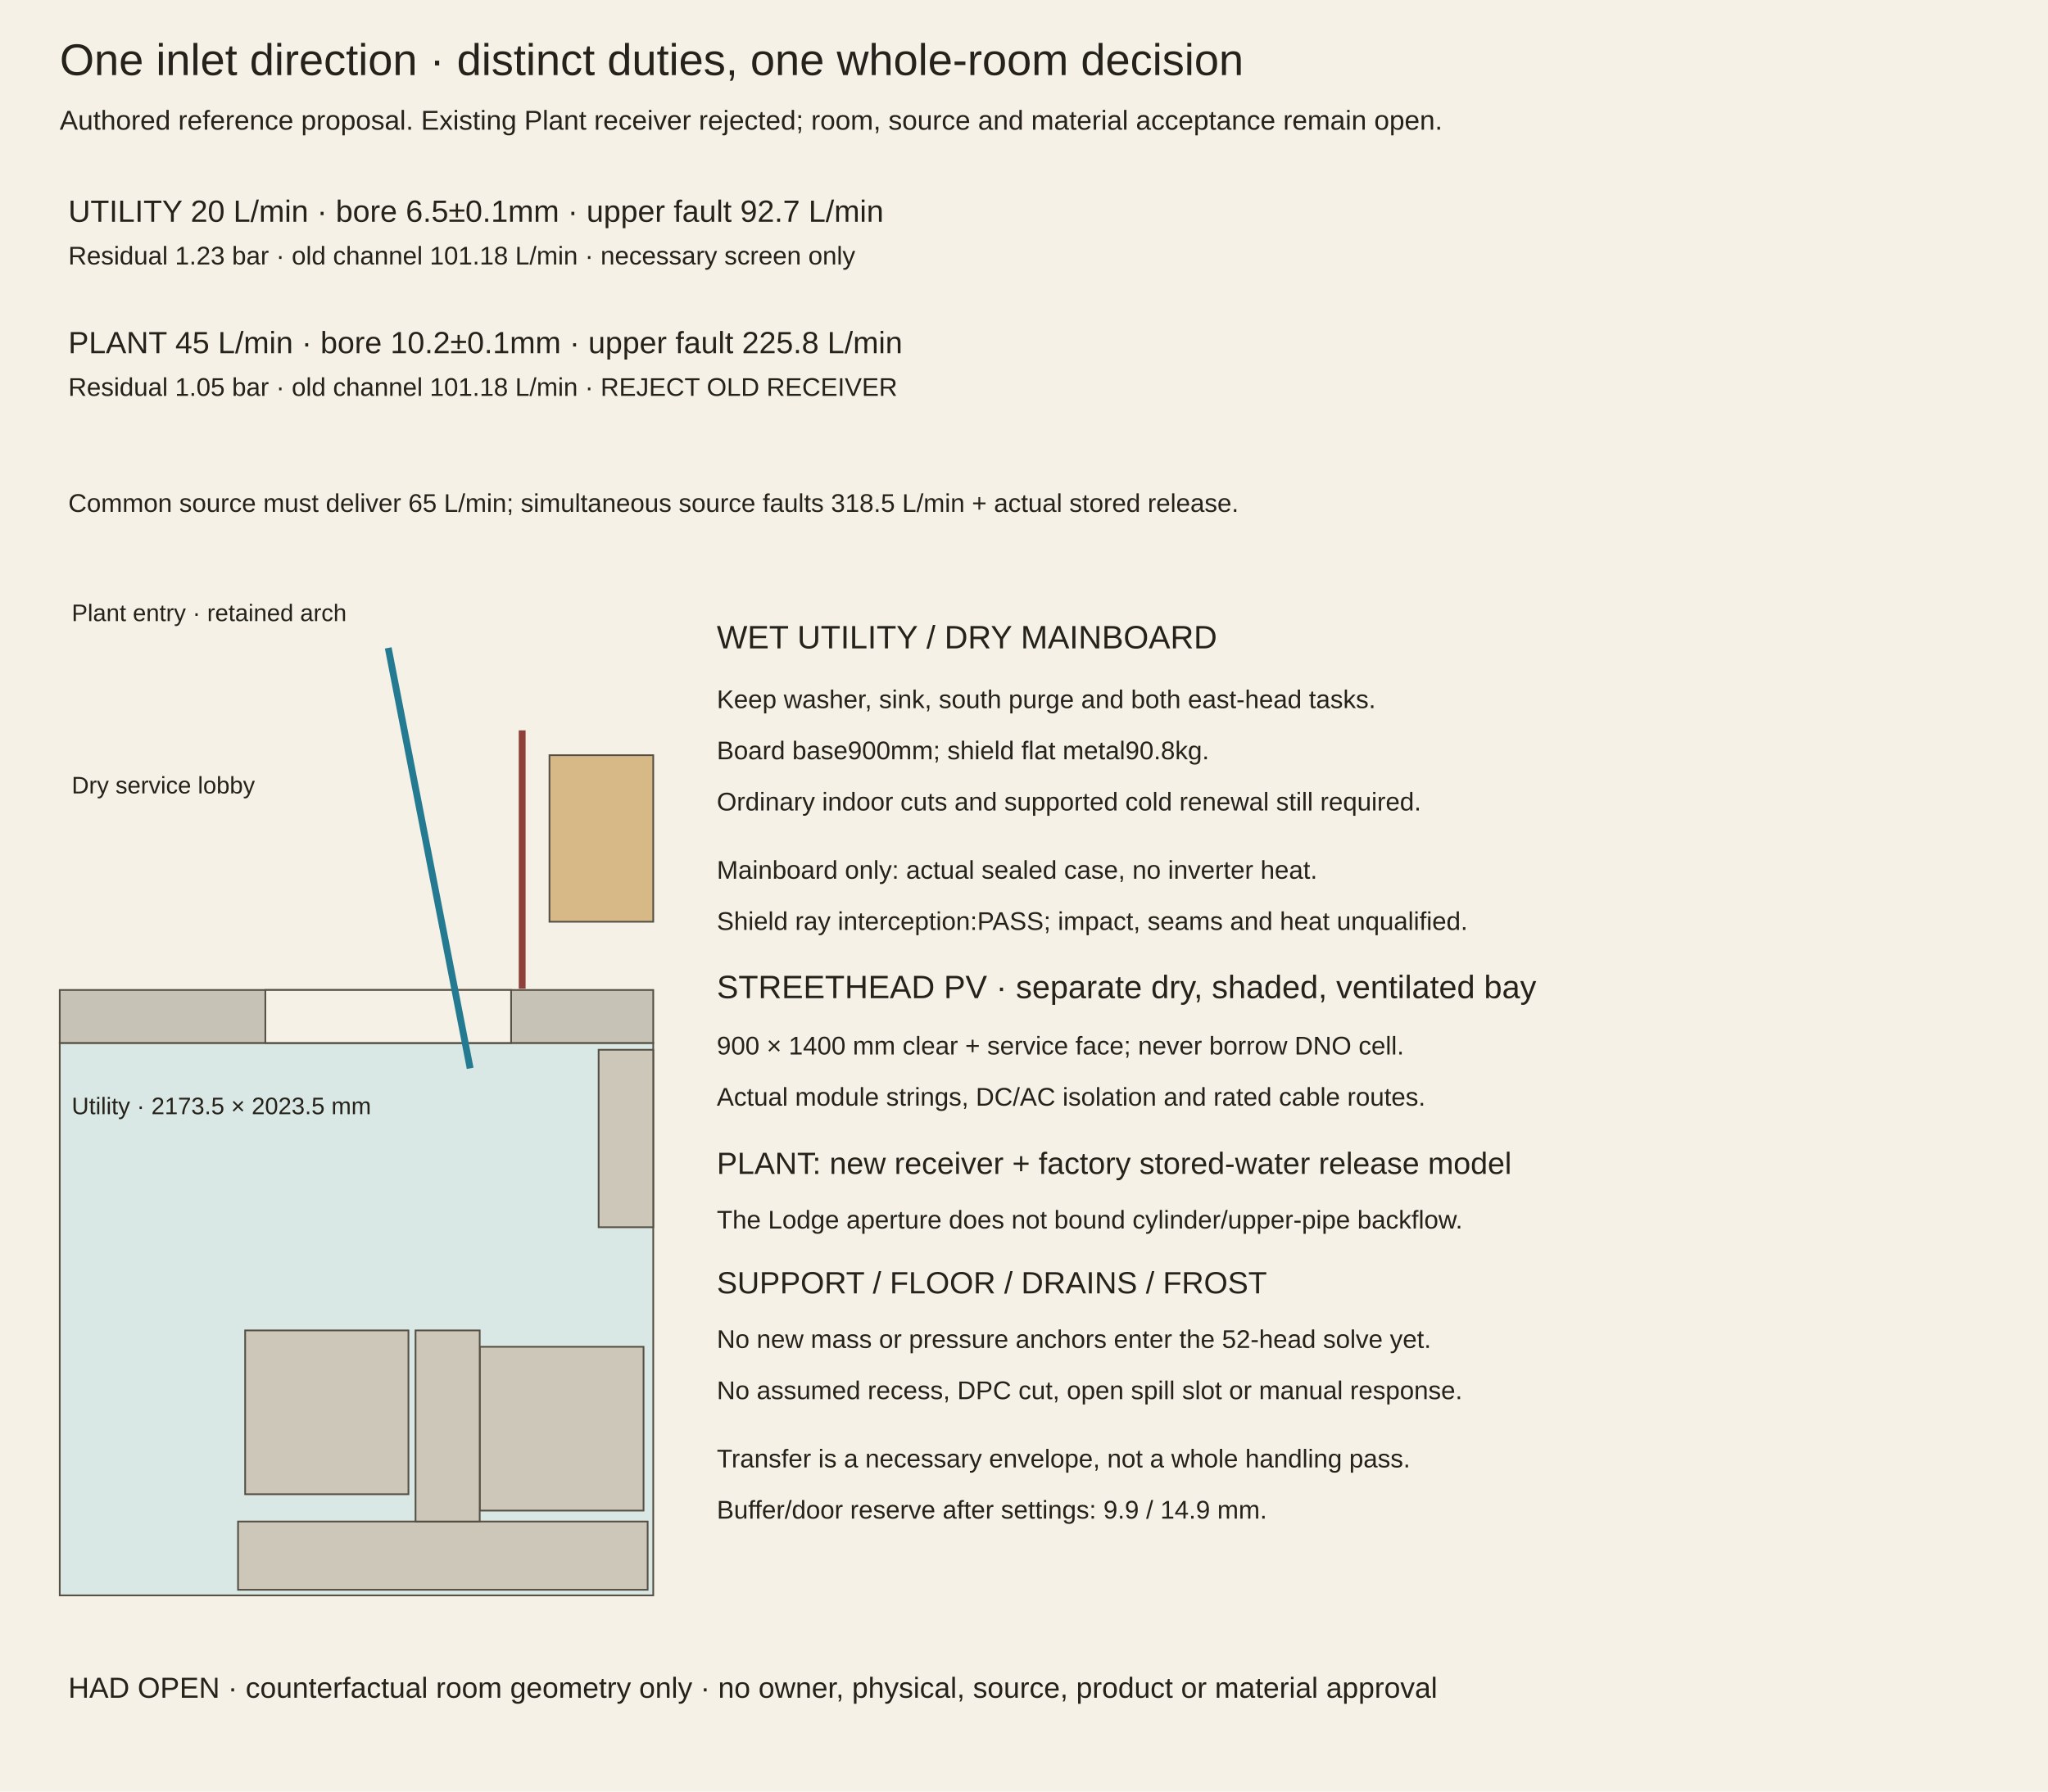
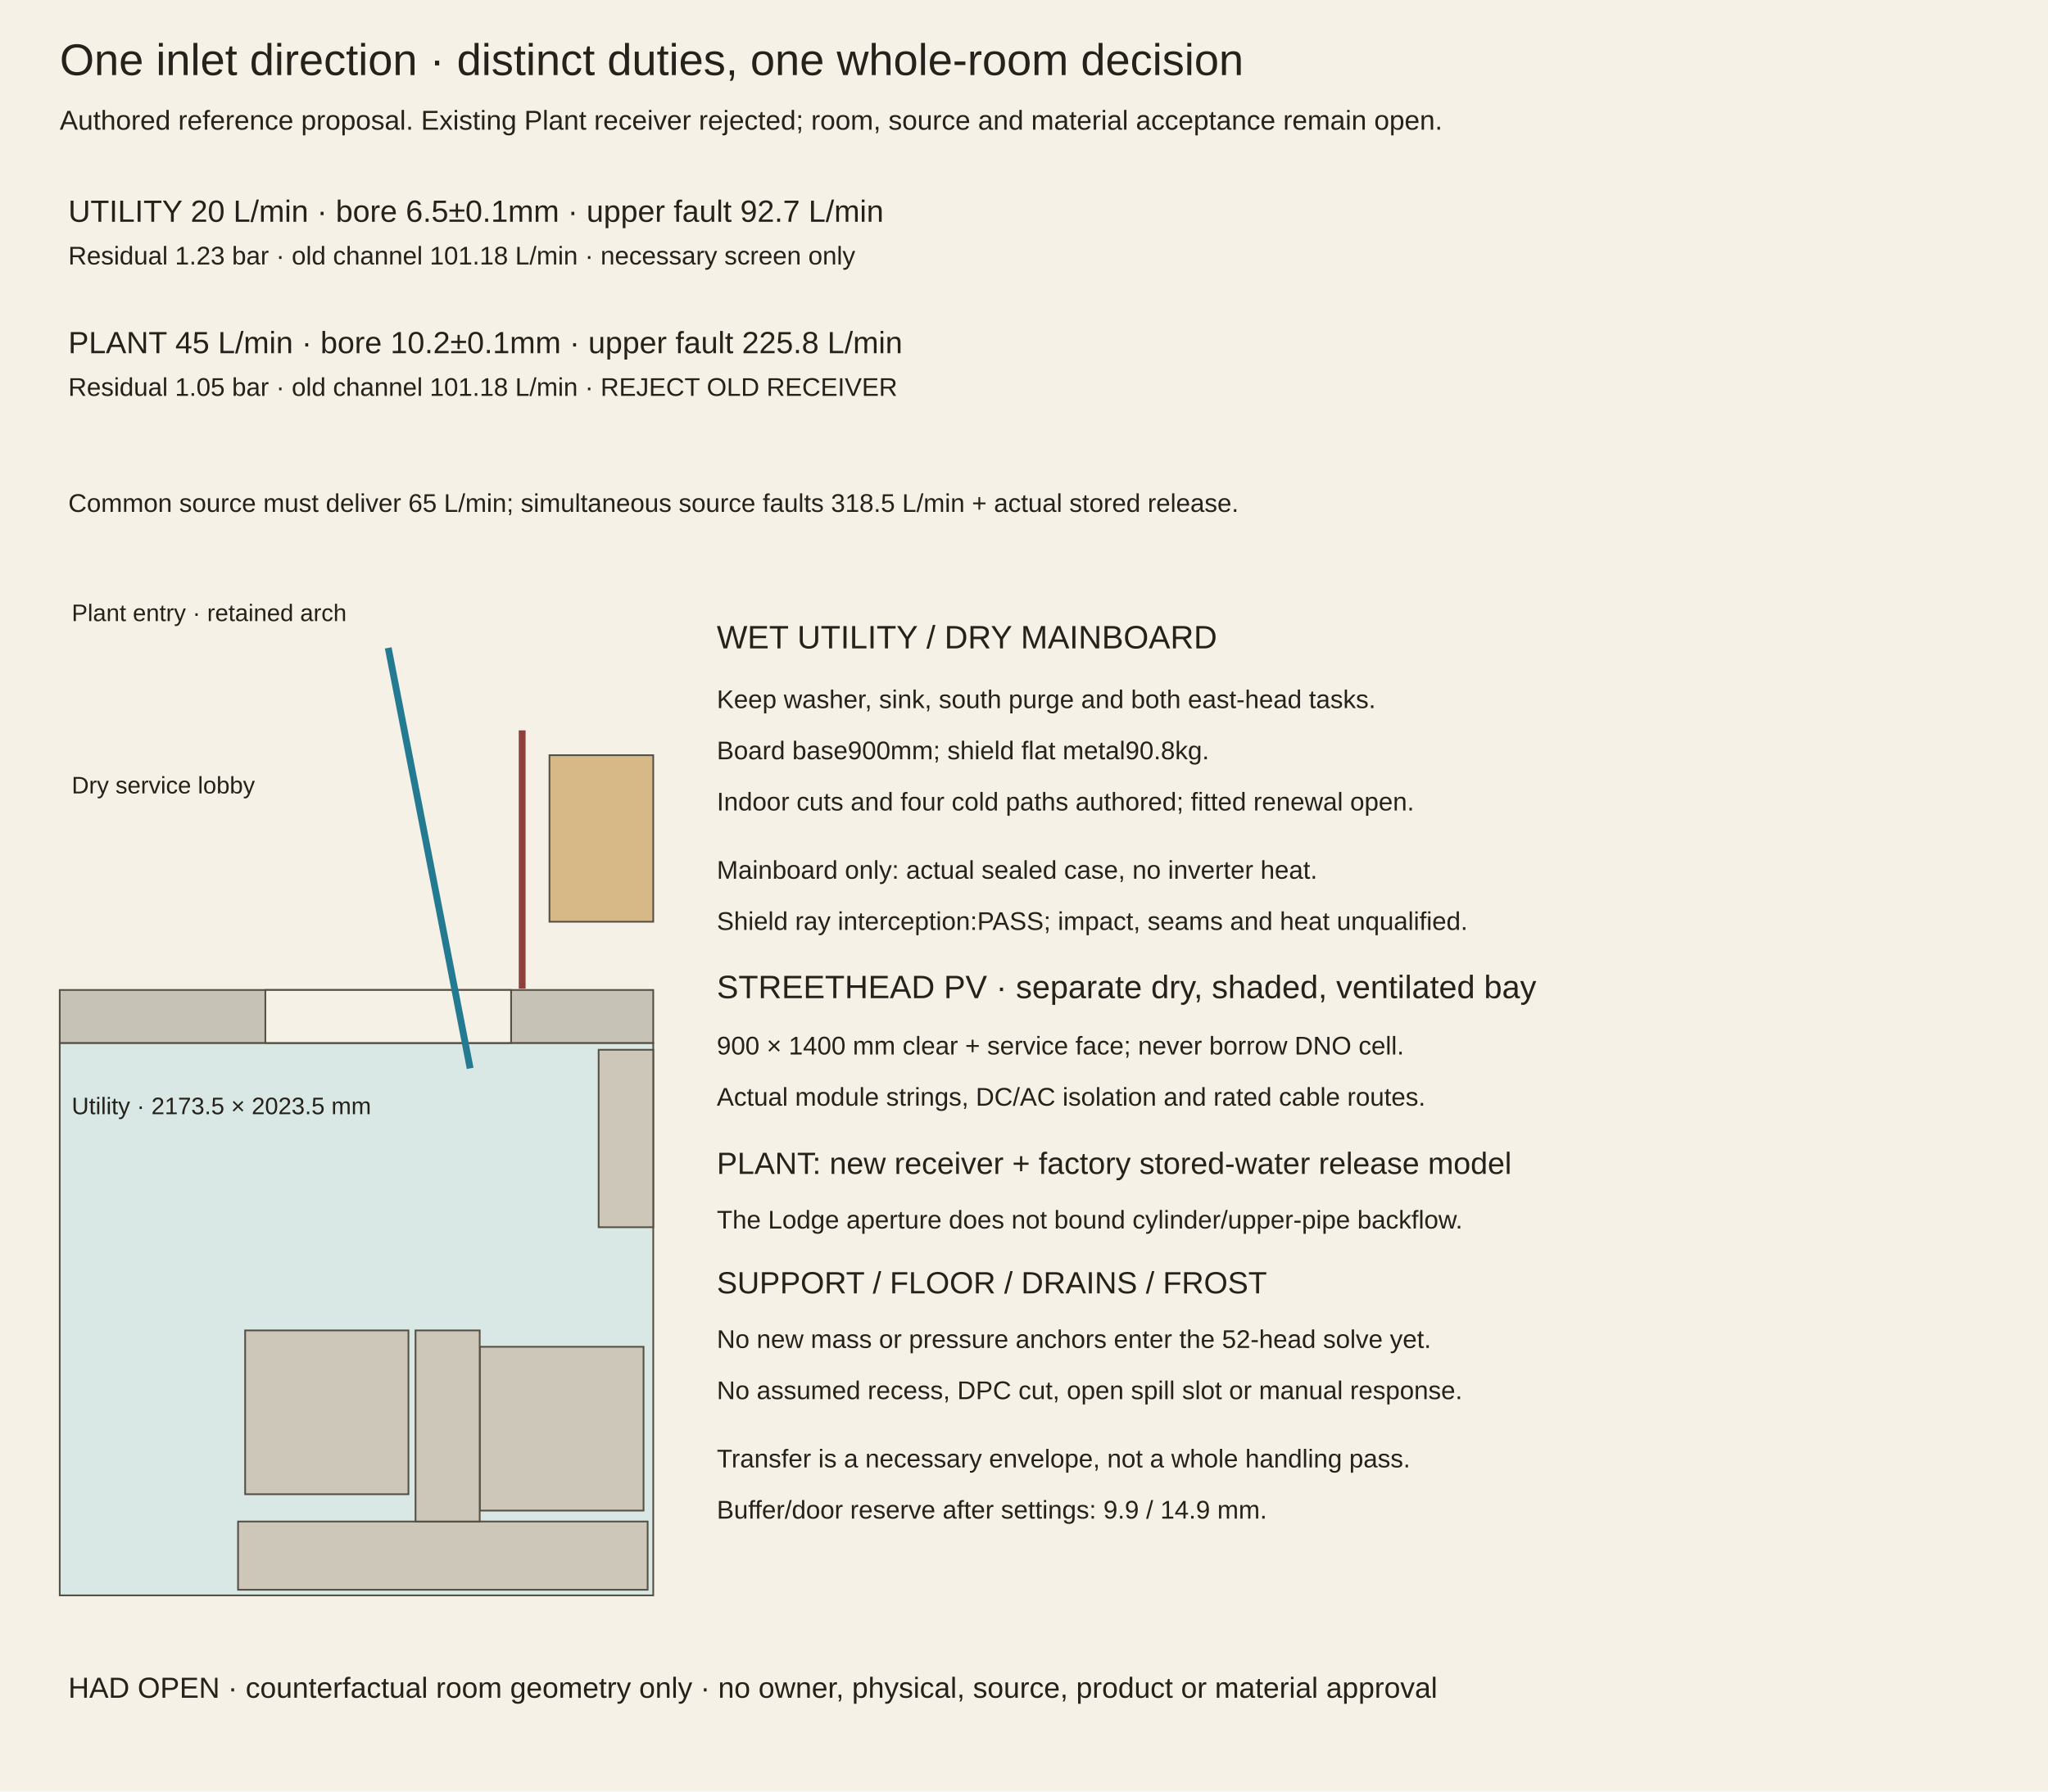
<svg xmlns="http://www.w3.org/2000/svg" width="1200" height="1050" viewBox="0 0 1200 1050">
  <rect width="1200" height="1050" fill="#f5f1e6" />
  <g font-family="Arial,sans-serif" fill="#25221c">
    <text x="35" y="44" font-size="26">One inlet direction · distinct duties, one whole-room decision</text>
    <text x="35" y="76" font-size="16">Authored reference proposal. Existing Plant receiver rejected; room, source and material acceptance remain open.</text>
    <text x="40" y="130" font-size="18">UTILITY 20 L/min · bore 6.5±0.1mm · upper fault 92.7 L/min</text>
    <text x="40" y="155" font-size="15">Residual 1.23 bar · old channel 101.18 L/min · necessary screen only</text>
    <text x="40" y="207" font-size="18">PLANT 45 L/min · bore 10.2±0.1mm · upper fault 225.8 L/min</text>
    <text x="40" y="232" font-size="15">Residual 1.05 bar · old channel 101.18 L/min · REJECT OLD RECEIVER</text>
    <text x="40" y="300" font-size="15">Common source must deliver 65 L/min; simultaneous source faults 318.5 L/min + actual stored release.</text>
    <rect x="35" y="611.24" width="347.76" height="323.76" fill="#dae8e5" stroke="#554f43" />
    <rect x="35" y="580.2" width="347.76" height="31.04" fill="#c6c2b5" stroke="#554f43" />
    <rect x="155.48" y="580.2" width="144" height="31.04" fill="#f5f1e6" stroke="#554f43" />
    <text x="42" y="653" font-size="14">Utility · 2173.5 × 2023.5 mm</text>
    <text x="42" y="364" font-size="14">Plant entry · retained arch</text>
    <text x="42" y="465" font-size="14">Dry service lobby</text>
    <rect x="350.76" y="615.24" width="32" height="104" fill="#ccc7b8" stroke="#554f43" />
    <rect x="143.64" y="779.72" width="95.68" height="96" fill="#ccc7b8" stroke="#554f43" />
    <rect x="281.08" y="789.32" width="96" height="96" fill="#ccc7b8" stroke="#554f43" />
    <rect x="139.48" y="891.72" width="240" height="40" fill="#ccc7b8" stroke="#554f43" />
    <rect x="243.48" y="779.72" width="37.6" height="112" fill="#ccc7b8" stroke="#554f43" />
    <rect x="321.96" y="442.6" width="60.8" height="97.6" fill="#d6b987" stroke="#554f43" />
    <line x1="305.96" y1="579.4" x2="305.96" y2="428.04" stroke="#8e403a" stroke-width="4" />
    <text x="420" y="380" font-size="19">WET UTILITY / DRY MAINBOARD</text>
    <text x="420" y="415" font-size="15">Keep washer, sink, south purge and both east-head tasks.</text>
    <text x="420" y="445" font-size="15">Board base900mm; shield flat metal90.8kg.</text>
-     <text x="420" y="475" font-size="15">Ordinary indoor cuts and supported cold renewal still required.</text>
+     <text x="420" y="475" font-size="15">Indoor cuts and four cold paths authored; fitted renewal open.</text>
    <text x="420" y="515" font-size="15">Mainboard only: actual sealed case, no inverter heat.</text>
    <text x="420" y="545" font-size="15">Shield ray interception:PASS; impact, seams and heat unqualified.</text>
    <text x="420" y="585" font-size="19">STREETHEAD PV · separate dry, shaded, ventilated bay</text>
    <text x="420" y="618" font-size="15">900 × 1400 mm clear + service face; never borrow DNO cell.</text>
    <text x="420" y="648" font-size="15">Actual module strings, DC/AC isolation and rated cable routes.</text>
    <text x="420" y="688" font-size="18">PLANT: new receiver + factory stored-water release model</text>
    <text x="420" y="720" font-size="15">The Lodge aperture does not bound cylinder/upper-pipe backflow.</text>
    <text x="420" y="758" font-size="18">SUPPORT / FLOOR / DRAINS / FROST</text>
    <text x="420" y="790" font-size="15">No new mass or pressure anchors enter the 52-head solve yet.</text>
    <text x="420" y="820" font-size="15">No assumed recess, DPC cut, open spill slot or manual response.</text>
    <text x="420" y="860" font-size="15">Transfer is a necessary envelope, not a whole handling pass.</text>
    <text x="420" y="890" font-size="15">Buffer/door reserve after settings: 9.9 / 14.9 mm.</text>
    <polyline points="275.48,626.12 227.48,379.72" stroke="#247b91" stroke-width="4" fill="none" />
    <text x="40" y="995" font-size="17">HAD OPEN · counterfactual room geometry only · no owner, physical, source, product or material approval</text>
  </g>
</svg>
